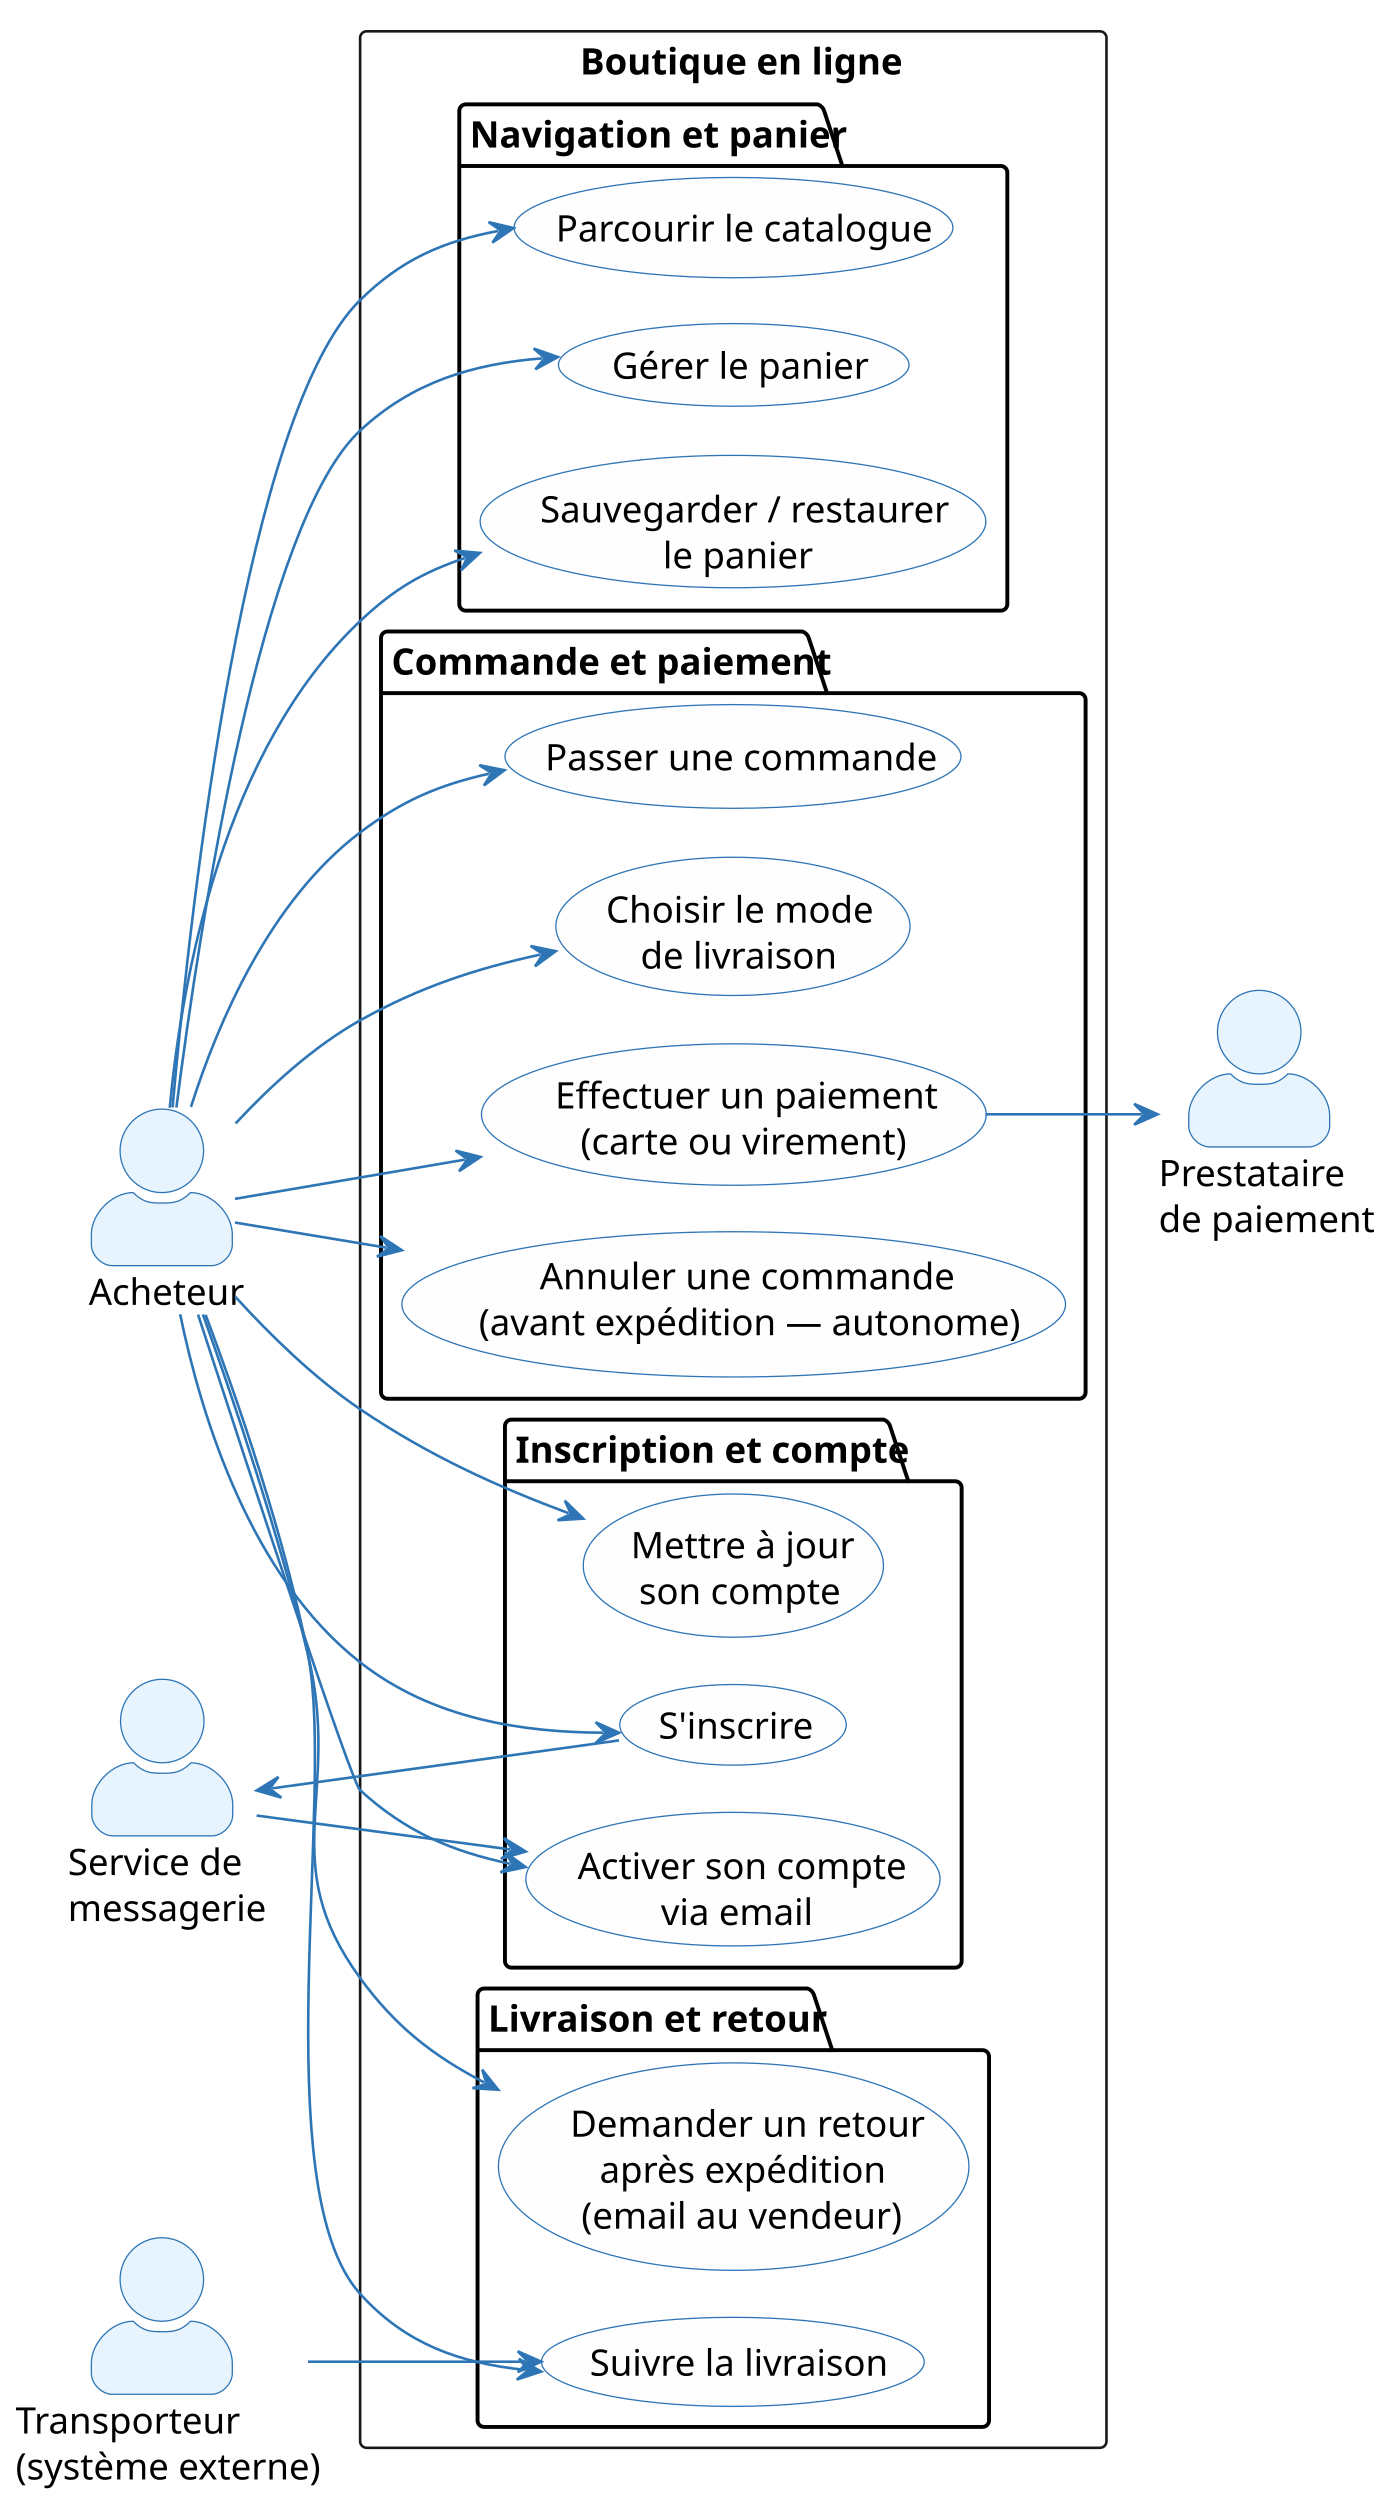
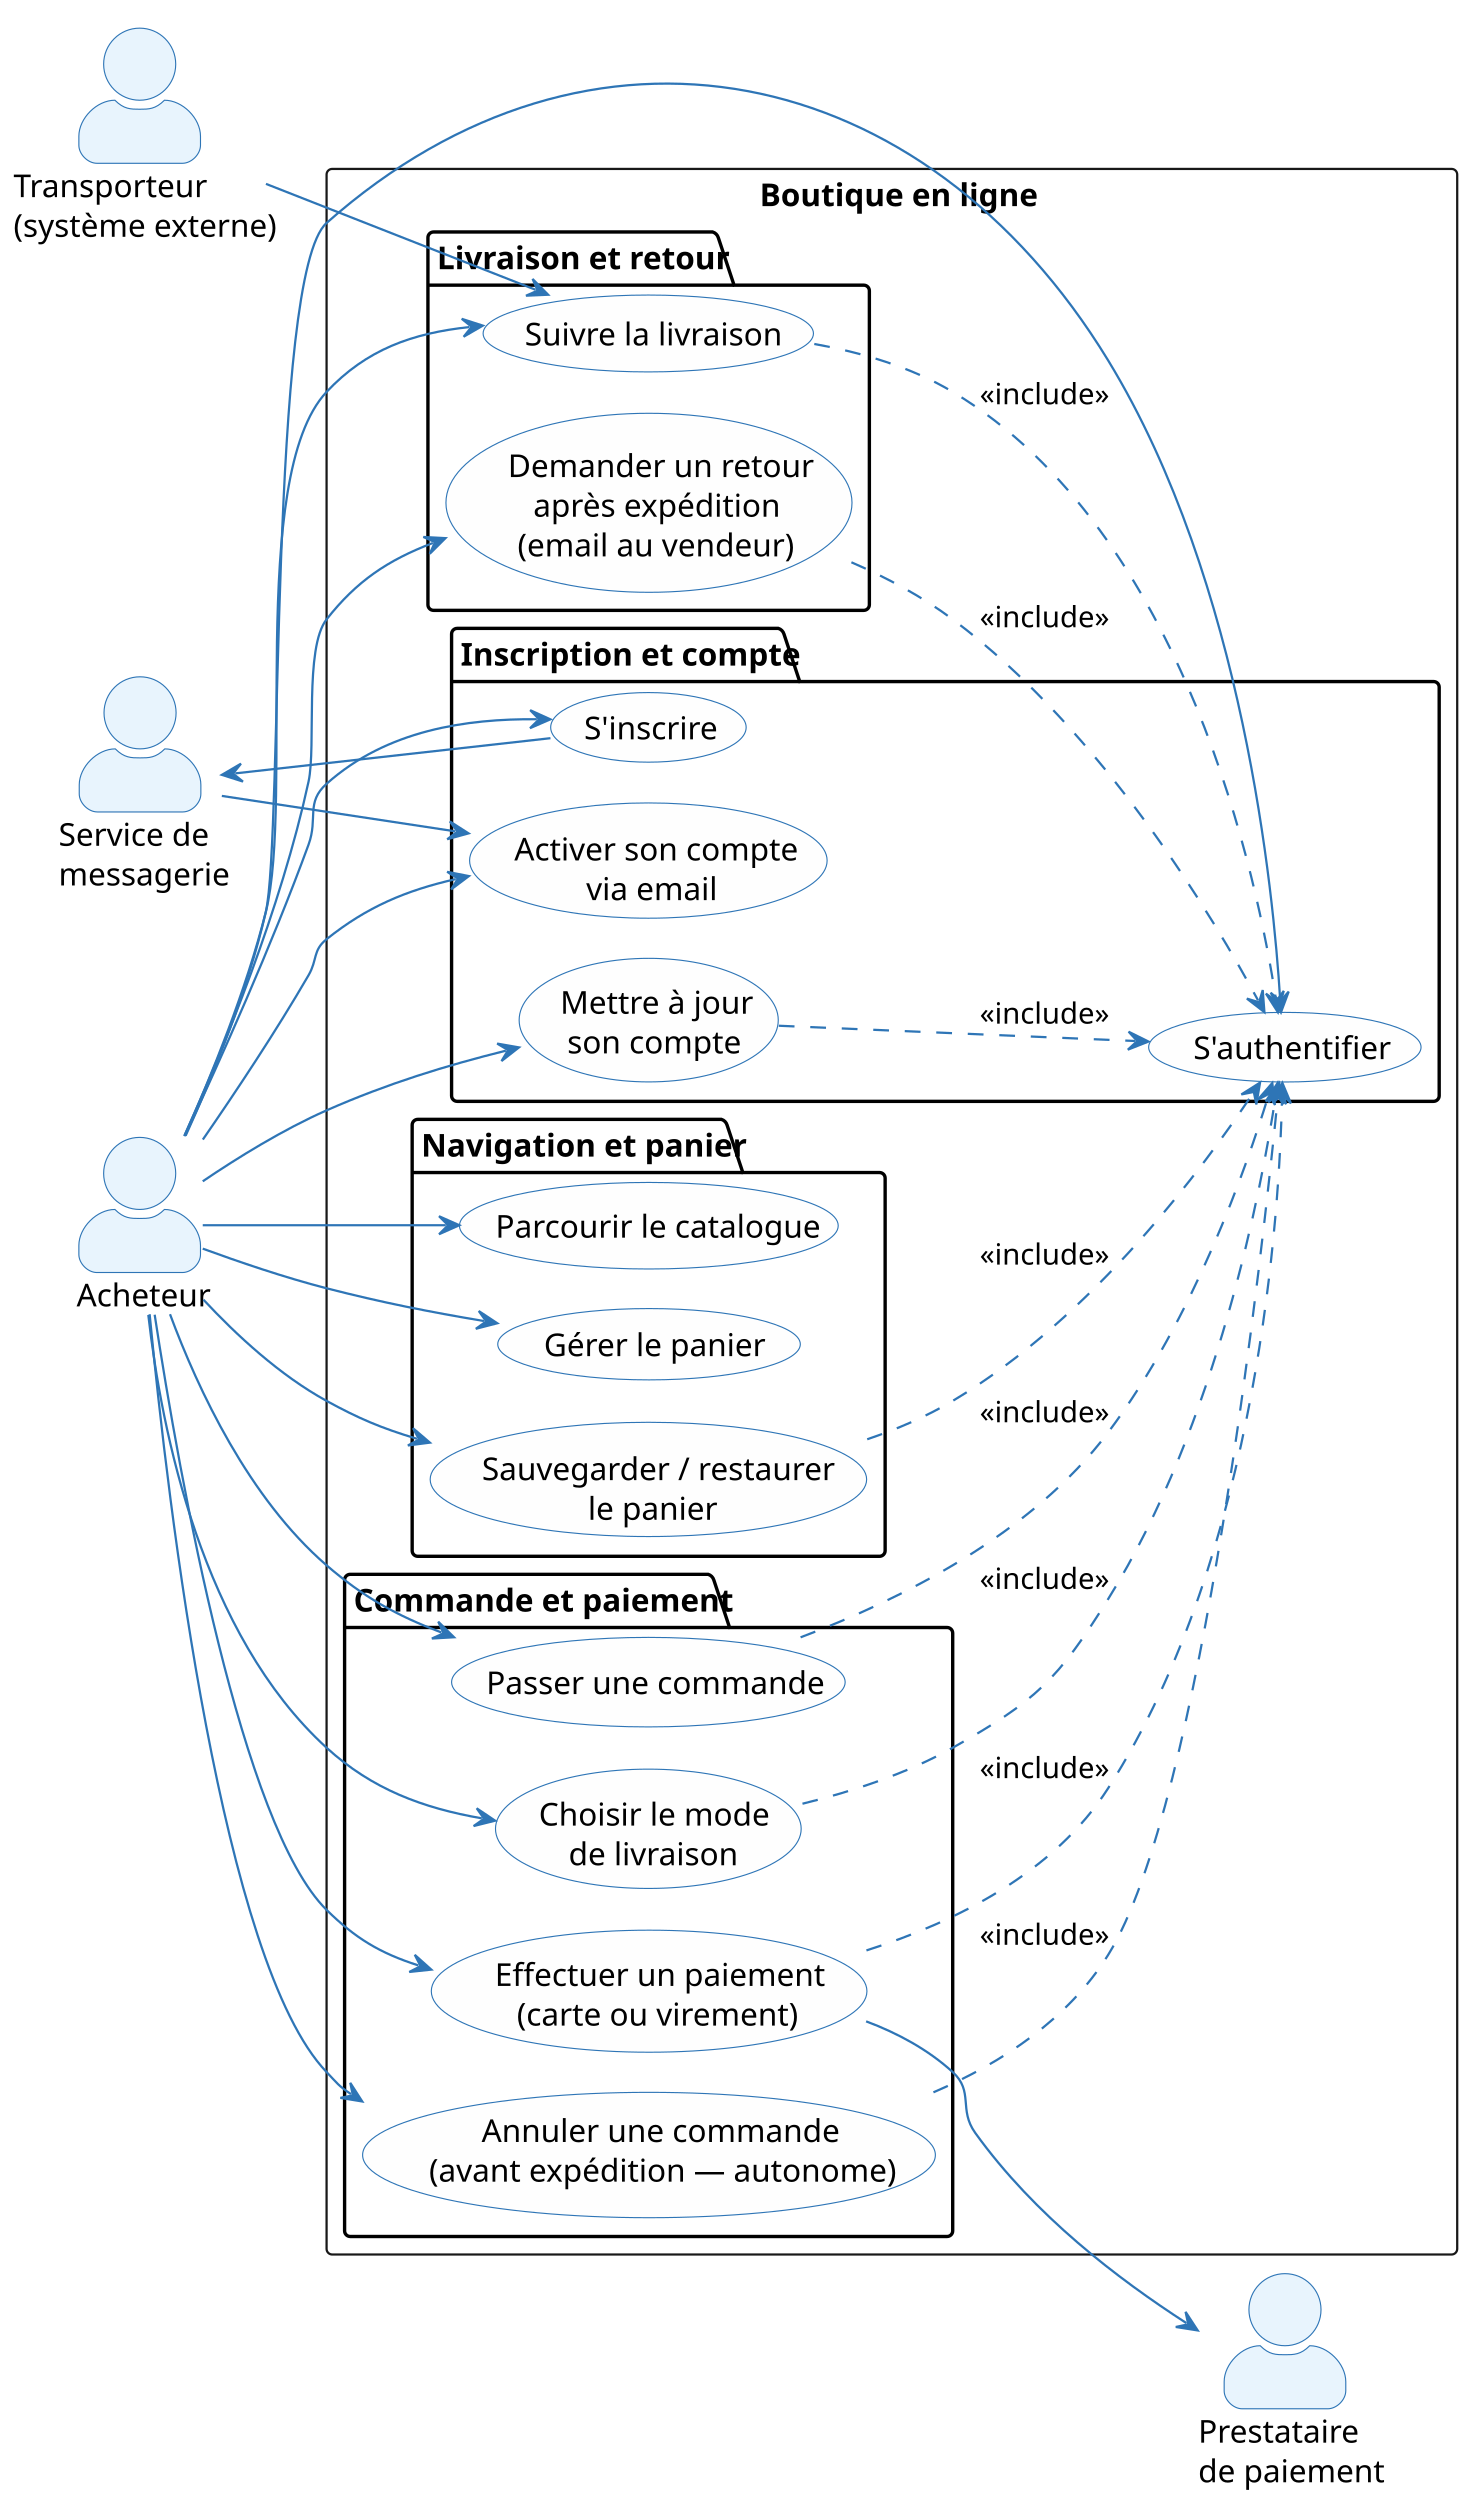
- <svg xmlns="http://www.w3.org/2000/svg" contentStyleType="text/css" data-diagram-type="DESCRIPTION" height="958px" preserveAspectRatio="none" style="width:528px;height:958px;background:#FFFFFF;" version="1.1" viewBox="0 0 528 958" width="528px" zoomAndPan="magnify">
+ <svg xmlns="http://www.w3.org/2000/svg" contentStyleType="text/css" data-diagram-type="DESCRIPTION" height="1110px" preserveAspectRatio="none" style="width:653px;height:1110px;background:#FFFFFF;" version="1.1" viewBox="0 0 653 1110" width="653px" zoomAndPan="magnify">
  <defs />
  <g>
    <g class="cluster" data-qualified-name="Boutique en ligne" data-source-line="19" id="ent0006">
-       <rect fill="none" height="926" rx="2.5" ry="2.5" style="stroke:#181818;stroke-width:1;" width="286" x="138" y="12" />
-       <text fill="#000000" font-family="sans-serif" font-size="14" font-weight="bold" lengthAdjust="spacing" textLength="117.441" x="222.279" y="28.533">Boutique en ligne</text>
+       <rect fill="none" height="926" rx="2.5" ry="2.5" style="stroke:#181818;stroke-width:1;" width="502" x="145" y="75" />
+       <text fill="#000000" font-family="sans-serif" font-size="14" font-weight="bold" lengthAdjust="spacing" textLength="117.441" x="337.279" y="91.533">Boutique en ligne</text>
    </g>
    <g class="cluster" data-qualified-name="Boutique en ligne.Inscription et compte" data-source-line="20" id="ent0007">
-       <path d="M196,544 L338.572,544 A3.75,3.75 0 0 1 341.072,546.5 L348.072,567.609 L366,567.609 A2.5,2.5 0 0 1 368.5,570.109 L368.5,751.5 A2.5,2.5 0 0 1 366,754 L196,754 A2.5,2.5 0 0 1 193.5,751.5 L193.5,546.5 A2.5,2.5 0 0 1 196,544" fill="none" style="stroke:#000000;stroke-width:1.5;" />
-       <line style="stroke:#000000;stroke-width:1.5;" x1="193.5" x2="348.072" y1="567.609" y2="567.609" />
-       <text fill="#000000" font-family="sans-serif" font-size="14" font-weight="bold" lengthAdjust="spacing" textLength="141.572" x="197.5" y="560.533">Inscription et compte</text>
-     </g>
-     <g class="cluster" data-qualified-name="Boutique en ligne.Navigation et panier" data-source-line="25" id="ent0011">
-       <path d="M178.5,40 L313.307,40 A3.75,3.75 0 0 1 315.807,42.5 L322.807,63.609 L383.5,63.609 A2.5,2.5 0 0 1 386,66.109 L386,231.5 A2.5,2.5 0 0 1 383.5,234 L178.5,234 A2.5,2.5 0 0 1 176,231.5 L176,42.5 A2.5,2.5 0 0 1 178.5,40" fill="none" style="stroke:#000000;stroke-width:1.5;" />
-       <line style="stroke:#000000;stroke-width:1.5;" x1="176" x2="322.807" y1="63.609" y2="63.609" />
-       <text fill="#000000" font-family="sans-serif" font-size="14" font-weight="bold" lengthAdjust="spacing" textLength="133.807" x="180" y="56.533">Navigation et panier</text>
-     </g>
-     <g class="cluster" data-qualified-name="Boutique en ligne.Commande et paiement" data-source-line="30" id="ent0015">
-       <path d="M148.5,242 L307.424,242 A3.75,3.75 0 0 1 309.924,244.5 L316.924,265.609 L413.5,265.609 A2.5,2.5 0 0 1 416,268.109 L416,533.5 A2.5,2.5 0 0 1 413.5,536 L148.5,536 A2.5,2.5 0 0 1 146,533.5 L146,244.5 A2.5,2.5 0 0 1 148.5,242" fill="none" style="stroke:#000000;stroke-width:1.5;" />
-       <line style="stroke:#000000;stroke-width:1.5;" x1="146" x2="316.924" y1="265.609" y2="265.609" />
-       <text fill="#000000" font-family="sans-serif" font-size="14" font-weight="bold" lengthAdjust="spacing" textLength="157.924" x="150" y="258.533">Commande et paiement</text>
-     </g>
-     <g class="cluster" data-qualified-name="Boutique en ligne.Livraison et retour" data-source-line="36" id="ent0020">
-       <path d="M185.5,762 L309.417,762 A3.75,3.75 0 0 1 311.917,764.5 L318.917,785.609 L376.5,785.609 A2.5,2.5 0 0 1 379,788.109 L379,927.5 A2.5,2.5 0 0 1 376.5,930 L185.5,930 A2.5,2.5 0 0 1 183,927.5 L183,764.5 A2.5,2.5 0 0 1 185.5,762" fill="none" style="stroke:#000000;stroke-width:1.5;" />
-       <line style="stroke:#000000;stroke-width:1.5;" x1="183" x2="318.917" y1="785.609" y2="785.609" />
-       <text fill="#000000" font-family="sans-serif" font-size="14" font-weight="bold" lengthAdjust="spacing" textLength="122.917" x="187" y="778.533">Livraison et retour</text>
+       <path d="M203,279 L345.572,279 A3.75,3.75 0 0 1 348.072,281.5 L355.072,302.609 L636.5,302.609 A2.5,2.5 0 0 1 639,305.109 L639,486.5 A2.5,2.5 0 0 1 636.5,489 L203,489 A2.5,2.5 0 0 1 200.5,486.5 L200.5,281.5 A2.5,2.5 0 0 1 203,279" fill="none" style="stroke:#000000;stroke-width:1.5;" />
+       <line style="stroke:#000000;stroke-width:1.5;" x1="200.5" x2="355.072" y1="302.609" y2="302.609" />
+       <text fill="#000000" font-family="sans-serif" font-size="14" font-weight="bold" lengthAdjust="spacing" textLength="141.572" x="204.5" y="295.533">Inscription et compte</text>
+     </g>
+     <g class="cluster" data-qualified-name="Boutique en ligne.Navigation et panier" data-source-line="26" id="ent0012">
+       <path d="M185.5,497 L320.307,497 A3.75,3.75 0 0 1 322.807,499.5 L329.807,520.609 L390.5,520.609 A2.5,2.5 0 0 1 393,523.109 L393,688.5 A2.5,2.5 0 0 1 390.5,691 L185.5,691 A2.5,2.5 0 0 1 183,688.5 L183,499.5 A2.5,2.5 0 0 1 185.5,497" fill="none" style="stroke:#000000;stroke-width:1.5;" />
+       <line style="stroke:#000000;stroke-width:1.5;" x1="183" x2="329.807" y1="520.609" y2="520.609" />
+       <text fill="#000000" font-family="sans-serif" font-size="14" font-weight="bold" lengthAdjust="spacing" textLength="133.807" x="187" y="513.533">Navigation et panier</text>
+     </g>
+     <g class="cluster" data-qualified-name="Boutique en ligne.Commande et paiement" data-source-line="31" id="ent0016">
+       <path d="M155.5,699 L314.424,699 A3.75,3.75 0 0 1 316.924,701.5 L323.924,722.609 L420.5,722.609 A2.5,2.5 0 0 1 423,725.109 L423,990.5 A2.5,2.5 0 0 1 420.5,993 L155.5,993 A2.5,2.5 0 0 1 153,990.5 L153,701.5 A2.5,2.5 0 0 1 155.5,699" fill="none" style="stroke:#000000;stroke-width:1.5;" />
+       <line style="stroke:#000000;stroke-width:1.5;" x1="153" x2="323.924" y1="722.609" y2="722.609" />
+       <text fill="#000000" font-family="sans-serif" font-size="14" font-weight="bold" lengthAdjust="spacing" textLength="157.924" x="157" y="715.533">Commande et paiement</text>
+     </g>
+     <g class="cluster" data-qualified-name="Boutique en ligne.Livraison et retour" data-source-line="37" id="ent0021">
+       <path d="M192.5,103 L316.417,103 A3.75,3.75 0 0 1 318.917,105.5 L325.917,126.609 L383.5,126.609 A2.5,2.5 0 0 1 386,129.109 L386,268.5 A2.5,2.5 0 0 1 383.5,271 L192.5,271 A2.5,2.5 0 0 1 190,268.5 L190,105.5 A2.5,2.5 0 0 1 192.5,103" fill="none" style="stroke:#000000;stroke-width:1.5;" />
+       <line style="stroke:#000000;stroke-width:1.5;" x1="190" x2="325.917" y1="126.609" y2="126.609" />
+       <text fill="#000000" font-family="sans-serif" font-size="14" font-weight="bold" lengthAdjust="spacing" textLength="122.917" x="194" y="119.533">Livraison et retour</text>
    </g>
    <g class="entity" data-qualified-name="Buyer" data-source-line="14" id="ent0002">
-       <ellipse cx="62.017" cy="441" fill="#E8F4FD" rx="16" ry="16" style="stroke:#2E75B6;stroke-width:0.5;" />
-       <path d="M62.017,461 C66.017,461 69.017,461 73.017,457 C81.017,457 89.017,465 89.017,473 L89.017,477 C89.017,481 85.017,485 81.017,485 L43.017,485 C39.017,485 35.017,481 35.017,477 L35.017,473 C35.017,465 43.017,457 51.017,457 C55.017,461 58.017,461 62.017,461" fill="#E8F4FD" style="stroke:#2E75B6;stroke-width:0.5;" />
-       <text fill="#000000" font-family="sans-serif" font-size="14" lengthAdjust="spacing" textLength="56.034" x="34" y="500.033">Acheteur</text>
+       <ellipse cx="62.017" cy="521" fill="#E8F4FD" rx="16" ry="16" style="stroke:#2E75B6;stroke-width:0.5;" />
+       <path d="M62.017,541 C66.017,541 69.017,541 73.017,537 C81.017,537 89.017,545 89.017,553 L89.017,557 C89.017,561 85.017,565 81.017,565 L43.017,565 C39.017,565 35.017,561 35.017,557 L35.017,553 C35.017,545 43.017,537 51.017,537 C55.017,541 58.017,541 62.017,541" fill="#E8F4FD" style="stroke:#2E75B6;stroke-width:0.5;" />
+       <text fill="#000000" font-family="sans-serif" font-size="14" lengthAdjust="spacing" textLength="56.034" x="34" y="580.033">Acheteur</text>
    </g>
    <g class="entity" data-qualified-name="Mail" data-source-line="15" id="ent0003">
-       <ellipse cx="62.183" cy="659.5" fill="#E8F4FD" rx="16" ry="16" style="stroke:#2E75B6;stroke-width:0.5;" />
-       <path d="M62.183,679.5 C66.183,679.5 69.183,679.5 73.183,675.5 C81.183,675.5 89.183,683.5 89.183,691.5 L89.183,695.5 C89.183,699.5 85.183,703.5 81.183,703.5 L43.183,703.5 C39.183,703.5 35.183,699.5 35.183,695.5 L35.183,691.5 C35.183,683.5 43.183,675.5 51.183,675.5 C55.183,679.5 58.183,679.5 62.183,679.5" fill="#E8F4FD" style="stroke:#2E75B6;stroke-width:0.5;" />
-       <text fill="#000000" font-family="sans-serif" font-size="14" lengthAdjust="spacing" textLength="66.144" x="26" y="718.533">Service de</text>
-       <text fill="#000000" font-family="sans-serif" font-size="14" lengthAdjust="spacing" textLength="72.365" x="26" y="736.143">messagerie</text>
+       <ellipse cx="62.183" cy="316.5" fill="#E8F4FD" rx="16" ry="16" style="stroke:#2E75B6;stroke-width:0.5;" />
+       <path d="M62.183,336.5 C66.183,336.5 69.183,336.5 73.183,332.5 C81.183,332.5 89.183,340.5 89.183,348.5 L89.183,352.5 C89.183,356.5 85.183,360.5 81.183,360.5 L43.183,360.5 C39.183,360.5 35.183,356.5 35.183,352.5 L35.183,348.5 C35.183,340.5 43.183,332.5 51.183,332.5 C55.183,336.5 58.183,336.5 62.183,336.5" fill="#E8F4FD" style="stroke:#2E75B6;stroke-width:0.5;" />
+       <text fill="#000000" font-family="sans-serif" font-size="14" lengthAdjust="spacing" textLength="66.144" x="26" y="375.533">Service de</text>
+       <text fill="#000000" font-family="sans-serif" font-size="14" lengthAdjust="spacing" textLength="72.365" x="26" y="393.143">messagerie</text>
    </g>
    <g class="entity" data-qualified-name="Payment" data-source-line="16" id="ent0004">
-       <ellipse cx="482.527" cy="395.5" fill="#E8F4FD" rx="16" ry="16" style="stroke:#2E75B6;stroke-width:0.5;" />
-       <path d="M482.527,415.5 C486.527,415.5 489.527,415.5 493.527,411.5 C501.527,411.5 509.527,419.5 509.527,427.5 L509.527,431.5 C509.527,435.5 505.527,439.5 501.527,439.5 L463.527,439.5 C459.527,439.5 455.527,435.5 455.527,431.5 L455.527,427.5 C455.527,419.5 463.527,411.5 471.527,411.5 C475.527,415.5 478.527,415.5 482.527,415.5" fill="#E8F4FD" style="stroke:#2E75B6;stroke-width:0.5;" />
-       <text fill="#000000" font-family="sans-serif" font-size="14" lengthAdjust="spacing" textLength="67.696" x="444" y="454.533">Prestataire</text>
-       <text fill="#000000" font-family="sans-serif" font-size="14" lengthAdjust="spacing" textLength="77.055" x="444" y="472.143">de paiement</text>
+       <ellipse cx="570.527" cy="1025.5" fill="#E8F4FD" rx="16" ry="16" style="stroke:#2E75B6;stroke-width:0.5;" />
+       <path d="M570.527,1045.5 C574.527,1045.5 577.527,1045.5 581.527,1041.5 C589.527,1041.5 597.527,1049.5 597.527,1057.5 L597.527,1061.5 C597.527,1065.5 593.527,1069.5 589.527,1069.5 L551.527,1069.5 C547.527,1069.5 543.527,1065.5 543.527,1061.5 L543.527,1057.5 C543.527,1049.5 551.527,1041.5 559.527,1041.5 C563.527,1045.5 566.527,1045.5 570.527,1045.5" fill="#E8F4FD" style="stroke:#2E75B6;stroke-width:0.5;" />
+       <text fill="#000000" font-family="sans-serif" font-size="14" lengthAdjust="spacing" textLength="67.696" x="532" y="1084.533">Prestataire</text>
+       <text fill="#000000" font-family="sans-serif" font-size="14" lengthAdjust="spacing" textLength="77.055" x="532" y="1102.143">de paiement</text>
    </g>
    <g class="entity" data-qualified-name="Carrier" data-source-line="17" id="ent0005">
-       <ellipse cx="62.017" cy="873.5" fill="#E8F4FD" rx="16" ry="16" style="stroke:#2E75B6;stroke-width:0.5;" />
-       <path d="M62.017,893.5 C66.017,893.5 69.017,893.5 73.017,889.5 C81.017,889.5 89.017,897.5 89.017,905.5 L89.017,909.5 C89.017,913.5 85.017,917.5 81.017,917.5 L43.017,917.5 C39.017,917.5 35.017,913.5 35.017,909.5 L35.017,905.5 C35.017,897.5 43.017,889.5 51.017,889.5 C55.017,893.5 58.017,893.5 62.017,893.5" fill="#E8F4FD" style="stroke:#2E75B6;stroke-width:0.5;" />
-       <text fill="#000000" font-family="sans-serif" font-size="14" lengthAdjust="spacing" textLength="80.144" x="6" y="932.533">Transporteur</text>
-       <text fill="#000000" font-family="sans-serif" font-size="14" lengthAdjust="spacing" textLength="112.034" x="6" y="950.143">(système externe)</text>
+       <ellipse cx="62.017" cy="28.5" fill="#E8F4FD" rx="16" ry="16" style="stroke:#2E75B6;stroke-width:0.5;" />
+       <path d="M62.017,48.5 C66.017,48.5 69.017,48.5 73.017,44.5 C81.017,44.5 89.017,52.5 89.017,60.5 L89.017,64.5 C89.017,68.5 85.017,72.5 81.017,72.5 L43.017,72.5 C39.017,72.5 35.017,68.5 35.017,64.5 L35.017,60.5 C35.017,52.5 43.017,44.5 51.017,44.5 C55.017,48.5 58.017,48.5 62.017,48.5" fill="#E8F4FD" style="stroke:#2E75B6;stroke-width:0.5;" />
+       <text fill="#000000" font-family="sans-serif" font-size="14" lengthAdjust="spacing" textLength="80.144" x="6" y="87.533">Transporteur</text>
+       <text fill="#000000" font-family="sans-serif" font-size="14" lengthAdjust="spacing" textLength="112.034" x="6" y="105.143">(système externe)</text>
    </g>
    <g class="entity" data-qualified-name="Boutique en ligne.Inscription et compte.UC_B0" data-source-line="21" id="ent0008">
-       <ellipse cx="280.896" cy="660.952" fill="#FEFEFE" rx="43.395" ry="15.452" style="stroke:#2E75B6;stroke-width:0.5;" />
-       <text fill="#000000" font-family="sans-serif" font-size="14" lengthAdjust="spacing" textLength="57.128" x="252.332" y="666.256">S'inscrire</text>
+       <ellipse cx="287.896" cy="322.952" fill="#FEFEFE" rx="43.395" ry="15.452" style="stroke:#2E75B6;stroke-width:0.5;" />
+       <text fill="#000000" font-family="sans-serif" font-size="14" lengthAdjust="spacing" textLength="57.128" x="259.332" y="328.256">S'inscrire</text>
    </g>
    <g class="entity" data-qualified-name="Boutique en ligne.Inscription et compte.UC_B0B" data-source-line="22" id="ent0009">
-       <ellipse cx="280.87" cy="720.093" fill="#FEFEFE" rx="79.37" ry="25.593" style="stroke:#2E75B6;stroke-width:0.5;" />
-       <text fill="#000000" font-family="sans-serif" font-size="14" lengthAdjust="spacing" textLength="119.048" x="221.346" y="720.048">Activer son compte</text>
-       <text fill="#000000" font-family="sans-serif" font-size="14" lengthAdjust="spacing" textLength="55.241" x="253.25" y="737.657">via email</text>
-     </g>
-     <g class="entity" data-qualified-name="Boutique en ligne.Inscription et compte.UC_B_ACC" data-source-line="23" id="ent0010">
-       <ellipse cx="281.024" cy="599.935" fill="#FEFEFE" rx="57.524" ry="27.435" style="stroke:#2E75B6;stroke-width:0.5;" />
-       <text fill="#000000" font-family="sans-serif" font-size="14" lengthAdjust="spacing" textLength="78.586" x="241.731" y="597.104">Mettre à jour</text>
-       <text fill="#000000" font-family="sans-serif" font-size="14" lengthAdjust="spacing" textLength="72.372" x="244.838" y="614.713">son compte</text>
-     </g>
-     <g class="entity" data-qualified-name="Boutique en ligne.Navigation et panier.UC_B1" data-source-line="26" id="ent0012">
-       <ellipse cx="281.084" cy="87.217" fill="#FEFEFE" rx="84.085" ry="19.217" style="stroke:#2E75B6;stroke-width:0.5;" />
-       <text fill="#000000" font-family="sans-serif" font-size="14" lengthAdjust="spacing" textLength="136.185" x="212.992" y="92.522">Parcourir le catalogue</text>
-     </g>
-     <g class="entity" data-qualified-name="Boutique en ligne.Navigation et panier.UC_B2" data-source-line="27" id="ent0013">
-       <ellipse cx="281.171" cy="139.834" fill="#FEFEFE" rx="67.171" ry="15.834" style="stroke:#2E75B6;stroke-width:0.5;" />
-       <text fill="#000000" font-family="sans-serif" font-size="14" lengthAdjust="spacing" textLength="93.379" x="234.482" y="145.139">Gérer le panier</text>
-     </g>
-     <g class="entity" data-qualified-name="Boutique en ligne.Navigation et panier.UC_B2B" data-source-line="28" id="ent0014">
-       <ellipse cx="280.892" cy="199.865" fill="#FEFEFE" rx="96.892" ry="25.365" style="stroke:#2E75B6;stroke-width:0.5;" />
-       <text fill="#000000" font-family="sans-serif" font-size="14" lengthAdjust="spacing" textLength="147.855" x="206.965" y="200.187">Sauvegarder / restaurer</text>
-       <text fill="#000000" font-family="sans-serif" font-size="14" lengthAdjust="spacing" textLength="53.703" x="254.041" y="217.796">le panier</text>
-     </g>
-     <g class="entity" data-qualified-name="Boutique en ligne.Commande et paiement.UC_B3" data-source-line="31" id="ent0016">
-       <ellipse cx="280.877" cy="289.875" fill="#FEFEFE" rx="87.377" ry="19.875" style="stroke:#2E75B6;stroke-width:0.5;" />
-       <text fill="#000000" font-family="sans-serif" font-size="14" lengthAdjust="spacing" textLength="143.965" x="208.895" y="295.18">Passer une commande</text>
-     </g>
-     <g class="entity" data-qualified-name="Boutique en ligne.Commande et paiement.UC_B4B" data-source-line="32" id="ent0017">
-       <ellipse cx="280.861" cy="354.986" fill="#FEFEFE" rx="67.861" ry="26.486" style="stroke:#2E75B6;stroke-width:0.5;" />
-       <text fill="#000000" font-family="sans-serif" font-size="14" lengthAdjust="spacing" textLength="97.262" x="232.23" y="353.555">Choisir le mode</text>
-       <text fill="#000000" font-family="sans-serif" font-size="14" lengthAdjust="spacing" textLength="70.814" x="245.454" y="371.164">de livraison</text>
-     </g>
-     <g class="entity" data-qualified-name="Boutique en ligne.Commande et paiement.UC_B4" data-source-line="33" id="ent0018">
-       <ellipse cx="281.208" cy="427.095" fill="#FEFEFE" rx="96.708" ry="27.095" style="stroke:#2E75B6;stroke-width:0.5;" />
-       <text fill="#000000" font-family="sans-serif" font-size="14" lengthAdjust="spacing" textLength="136.972" x="212.722" y="424.758">Effectuer un paiement</text>
-       <text fill="#000000" font-family="sans-serif" font-size="14" lengthAdjust="spacing" textLength="117.482" x="222.467" y="442.368">(carte ou virement)</text>
-     </g>
-     <g class="entity" data-qualified-name="Boutique en ligne.Commande et paiement.UC_B6" data-source-line="34" id="ent0019">
-       <ellipse cx="281.152" cy="499.83" fill="#FEFEFE" rx="127.152" ry="27.831" style="stroke:#2E75B6;stroke-width:0.5;" />
-       <text fill="#000000" font-family="sans-serif" font-size="14" lengthAdjust="spacing" textLength="148.648" x="206.829" y="494.05">Annuler une commande</text>
-       <text fill="#000000" font-family="sans-serif" font-size="14" lengthAdjust="spacing" textLength="195.337" x="183.484" y="511.66">(avant expédition — autonome)</text>
-     </g>
-     <g class="entity" data-qualified-name="Boutique en ligne.Livraison et retour.UC_B5" data-source-line="37" id="ent0021">
-       <ellipse cx="280.836" cy="905.067" fill="#FEFEFE" rx="73.336" ry="17.067" style="stroke:#2E75B6;stroke-width:0.5;" />
-       <text fill="#000000" font-family="sans-serif" font-size="14" lengthAdjust="spacing" textLength="109.71" x="225.981" y="910.372">Suivre la livraison</text>
-     </g>
-     <g class="entity" data-qualified-name="Boutique en ligne.Livraison et retour.UC_B7" data-source-line="38" id="ent0022">
-       <ellipse cx="281.143" cy="830.244" fill="#FEFEFE" rx="90.143" ry="39.744" style="stroke:#2E75B6;stroke-width:0.5;" />
-       <text fill="#000000" font-family="sans-serif" font-size="14" lengthAdjust="spacing" textLength="125.289" x="218.498" y="818.811">Demander un retour</text>
-       <text fill="#000000" font-family="sans-serif" font-size="14" lengthAdjust="spacing" textLength="102.737" x="229.774" y="836.42">après expédition</text>
-       <text fill="#000000" font-family="sans-serif" font-size="14" lengthAdjust="spacing" textLength="116.724" x="222.781" y="854.03">(email au vendeur)</text>
-     </g>
-     <g class="link" data-entity-1="ent0002" data-entity-2="ent0008" data-link-type="dependency" id="lnk23">
-       <polygon fill="#2E75B6" points="237.228,663.987,228.242,659.957,232.228,663.97,228.215,667.957,237.228,663.987" style="stroke:#2E75B6;stroke-width:1;" />
-       <path d="M69.025,503.617 C77.309,543.703 96.255,604.294 138,637 C165.947,658.896 200.581,663.865 231.228,663.967" fill="none" style="stroke:#2E75B6;stroke-width:1;" />
-     </g>
-     <g class="link" data-entity-1="ent0002" data-entity-2="ent0009" data-link-type="dependency" id="lnk24">
-       <polygon fill="#2E75B6" points="201.41,715.457,193.435,709.678,196.518,714.42,191.776,717.504,201.41,715.457" style="stroke:#2E75B6;stroke-width:1;" />
-       <path d="M75.89,503.749 C96.396,566.753 134.503,682.807 138,686 C155.316,701.811 172.788,709.391 195.54,714.213" fill="none" style="stroke:#2E75B6;stroke-width:1;" />
-     </g>
-     <g class="link" data-entity-1="ent0002" data-entity-2="ent0010" data-link-type="dependency" id="lnk25">
-       <polygon fill="#2E75B6" points="223.482,581.943,216.44,575.058,218.796,580.201,213.653,582.557,223.482,581.943" style="stroke:#2E75B6;stroke-width:1;" />
-       <path d="M90.136,496.88 C103.43,511.483 120.356,528.035 138,540 C164.137,557.725 190.725,569.767 217.858,579.853" fill="none" style="stroke:#2E75B6;stroke-width:1;" />
-     </g>
-     <g class="link" data-entity-1="ent0002" data-entity-2="ent0012" data-link-type="dependency" id="lnk26">
-       <polygon fill="#2E75B6" points="196.804,87.389,187.221,85.118,191.89,88.311,188.696,92.98,196.804,87.389" style="stroke:#2E75B6;stroke-width:1;" />
-       <path d="M66.123,424.377 C73.416,342.329 94.36,157.905 138,115 C153.678,99.586 169.331,92.544 190.907,88.496" fill="none" style="stroke:#2E75B6;stroke-width:1;" />
-     </g>
-     <g class="link" data-entity-1="ent0002" data-entity-2="ent0013" data-link-type="dependency" id="lnk27">
-       <polygon fill="#2E75B6" points="213.787,136.812,204.492,133.558,208.804,137.219,205.143,141.532,213.787,136.812" style="stroke:#2E75B6;stroke-width:1;" />
-       <path d="M67.595,424.415 C76.889,351.477 100.298,200.099 138,165 C158.154,146.238 181.225,139.472 207.807,137.301" fill="none" style="stroke:#2E75B6;stroke-width:1;" />
-     </g>
-     <g class="link" data-entity-1="ent0002" data-entity-2="ent0014" data-link-type="dependency" id="lnk28">
-       <polygon fill="#2E75B6" points="183.897,211.871,174.089,210.975,179.162,213.477,176.66,218.551,183.897,211.871" style="stroke:#2E75B6;stroke-width:1;" />
-       <path d="M65.045,424.479 C69.821,374.017 85.66,287.343 138,238 C150.813,225.921 161.353,219.521 178.215,213.799" fill="none" style="stroke:#2E75B6;stroke-width:1;" />
-     </g>
-     <g class="link" data-entity-1="ent0002" data-entity-2="ent0016" data-link-type="dependency" id="lnk29">
-       <polygon fill="#2E75B6" points="193.33,295.141,183.671,293.218,188.453,296.241,185.43,301.022,193.33,295.141" style="stroke:#2E75B6;stroke-width:1;" />
-       <path d="M73.169,424.188 C83.773,390.926 103.752,344.898 138,319 C153.955,306.935 167.842,300.885 187.477,296.46" fill="none" style="stroke:#2E75B6;stroke-width:1;" />
-     </g>
-     <g class="link" data-entity-1="ent0002" data-entity-2="ent0017" data-link-type="dependency" id="lnk30">
-       <polygon fill="#2E75B6" points="212.961,364.501,203.315,362.513,208.076,365.568,205.022,370.329,212.961,364.501" style="stroke:#2E75B6;stroke-width:1;" />
-       <path d="M90.288,430.498 C103.368,416.423 120.081,401.025 138,391 C160.861,378.21 182.451,371.164 207.099,365.781" fill="none" style="stroke:#2E75B6;stroke-width:1;" />
-     </g>
-     <g class="link" data-entity-1="ent0002" data-entity-2="ent0018" data-link-type="dependency" id="lnk31">
-       <polygon fill="#2E75B6" points="184.109,443.35,174.565,440.92,179.18,444.19,175.909,448.806,184.109,443.35" style="stroke:#2E75B6;stroke-width:1;" />
-       <path d="M90.044,459.389 C113.79,455.34 143.887,450.208 178.194,444.359" fill="none" style="stroke:#2E75B6;stroke-width:1;" />
-     </g>
-     <g class="link" data-entity-1="ent0002" data-entity-2="ent0021" data-link-type="dependency" id="lnk32">
-       <polygon fill="#2E75B6" points="207.394,908.788,198.852,903.886,202.421,908.275,198.031,911.844,207.394,908.788" style="stroke:#2E75B6;stroke-width:1;" />
-       <path d="M78.792,503.833 C91.569,537.849 108.885,588.371 118,634 C128.701,687.567 101.345,838.498 138,879 C155.406,898.233 175.98,905.548 201.426,908.173" fill="none" style="stroke:#2E75B6;stroke-width:1;" />
+       <ellipse cx="287.87" cy="382.093" fill="#FEFEFE" rx="79.37" ry="25.593" style="stroke:#2E75B6;stroke-width:0.5;" />
+       <text fill="#000000" font-family="sans-serif" font-size="14" lengthAdjust="spacing" textLength="119.048" x="228.346" y="382.048">Activer son compte</text>
+       <text fill="#000000" font-family="sans-serif" font-size="14" lengthAdjust="spacing" textLength="55.241" x="260.25" y="399.657">via email</text>
+     </g>
+     <g class="entity" data-qualified-name="Boutique en ligne.Inscription et compte.UC_B_AUTH" data-source-line="23" id="ent0010">
+       <ellipse cx="570.473" cy="464.952" fill="#FEFEFE" rx="60.473" ry="15.452" style="stroke:#2E75B6;stroke-width:0.5;" />
+       <text fill="#000000" font-family="sans-serif" font-size="14" lengthAdjust="spacing" textLength="81.279" x="529.833" y="470.256">S'authentifier</text>
+     </g>
+     <g class="entity" data-qualified-name="Boutique en ligne.Inscription et compte.UC_B_ACC" data-source-line="24" id="ent0011">
+       <ellipse cx="288.024" cy="452.935" fill="#FEFEFE" rx="57.524" ry="27.435" style="stroke:#2E75B6;stroke-width:0.5;" />
+       <text fill="#000000" font-family="sans-serif" font-size="14" lengthAdjust="spacing" textLength="78.586" x="248.731" y="450.104">Mettre à jour</text>
+       <text fill="#000000" font-family="sans-serif" font-size="14" lengthAdjust="spacing" textLength="72.372" x="251.838" y="467.713">son compte</text>
+     </g>
+     <g class="entity" data-qualified-name="Boutique en ligne.Navigation et panier.UC_B1" data-source-line="27" id="ent0013">
+       <ellipse cx="288.084" cy="544.217" fill="#FEFEFE" rx="84.085" ry="19.217" style="stroke:#2E75B6;stroke-width:0.5;" />
+       <text fill="#000000" font-family="sans-serif" font-size="14" lengthAdjust="spacing" textLength="136.185" x="219.992" y="549.522">Parcourir le catalogue</text>
+     </g>
+     <g class="entity" data-qualified-name="Boutique en ligne.Navigation et panier.UC_B2" data-source-line="28" id="ent0014">
+       <ellipse cx="288.171" cy="596.834" fill="#FEFEFE" rx="67.171" ry="15.834" style="stroke:#2E75B6;stroke-width:0.5;" />
+       <text fill="#000000" font-family="sans-serif" font-size="14" lengthAdjust="spacing" textLength="93.379" x="241.482" y="602.139">Gérer le panier</text>
+     </g>
+     <g class="entity" data-qualified-name="Boutique en ligne.Navigation et panier.UC_B2B" data-source-line="29" id="ent0015">
+       <ellipse cx="287.892" cy="656.865" fill="#FEFEFE" rx="96.892" ry="25.365" style="stroke:#2E75B6;stroke-width:0.5;" />
+       <text fill="#000000" font-family="sans-serif" font-size="14" lengthAdjust="spacing" textLength="147.855" x="213.965" y="657.187">Sauvegarder / restaurer</text>
+       <text fill="#000000" font-family="sans-serif" font-size="14" lengthAdjust="spacing" textLength="53.703" x="261.041" y="674.796">le panier</text>
+     </g>
+     <g class="entity" data-qualified-name="Boutique en ligne.Commande et paiement.UC_B3" data-source-line="32" id="ent0017">
+       <ellipse cx="287.877" cy="746.875" fill="#FEFEFE" rx="87.377" ry="19.875" style="stroke:#2E75B6;stroke-width:0.5;" />
+       <text fill="#000000" font-family="sans-serif" font-size="14" lengthAdjust="spacing" textLength="143.965" x="215.895" y="752.18">Passer une commande</text>
+     </g>
+     <g class="entity" data-qualified-name="Boutique en ligne.Commande et paiement.UC_B4B" data-source-line="33" id="ent0018">
+       <ellipse cx="287.861" cy="811.986" fill="#FEFEFE" rx="67.861" ry="26.486" style="stroke:#2E75B6;stroke-width:0.5;" />
+       <text fill="#000000" font-family="sans-serif" font-size="14" lengthAdjust="spacing" textLength="97.262" x="239.23" y="810.555">Choisir le mode</text>
+       <text fill="#000000" font-family="sans-serif" font-size="14" lengthAdjust="spacing" textLength="70.814" x="252.454" y="828.164">de livraison</text>
+     </g>
+     <g class="entity" data-qualified-name="Boutique en ligne.Commande et paiement.UC_B4" data-source-line="34" id="ent0019">
+       <ellipse cx="288.208" cy="884.095" fill="#FEFEFE" rx="96.708" ry="27.095" style="stroke:#2E75B6;stroke-width:0.5;" />
+       <text fill="#000000" font-family="sans-serif" font-size="14" lengthAdjust="spacing" textLength="136.972" x="219.722" y="881.758">Effectuer un paiement</text>
+       <text fill="#000000" font-family="sans-serif" font-size="14" lengthAdjust="spacing" textLength="117.482" x="229.467" y="899.368">(carte ou virement)</text>
+     </g>
+     <g class="entity" data-qualified-name="Boutique en ligne.Commande et paiement.UC_B6" data-source-line="35" id="ent0020">
+       <ellipse cx="288.152" cy="956.831" fill="#FEFEFE" rx="127.152" ry="27.831" style="stroke:#2E75B6;stroke-width:0.5;" />
+       <text fill="#000000" font-family="sans-serif" font-size="14" lengthAdjust="spacing" textLength="148.648" x="213.829" y="951.05">Annuler une commande</text>
+       <text fill="#000000" font-family="sans-serif" font-size="14" lengthAdjust="spacing" textLength="195.337" x="190.484" y="968.66">(avant expédition — autonome)</text>
+     </g>
+     <g class="entity" data-qualified-name="Boutique en ligne.Livraison et retour.UC_B5" data-source-line="38" id="ent0022">
+       <ellipse cx="287.836" cy="148.067" fill="#FEFEFE" rx="73.336" ry="17.067" style="stroke:#2E75B6;stroke-width:0.5;" />
+       <text fill="#000000" font-family="sans-serif" font-size="14" lengthAdjust="spacing" textLength="109.71" x="232.981" y="153.372">Suivre la livraison</text>
+     </g>
+     <g class="entity" data-qualified-name="Boutique en ligne.Livraison et retour.UC_B7" data-source-line="39" id="ent0023">
+       <ellipse cx="288.143" cy="223.244" fill="#FEFEFE" rx="90.143" ry="39.744" style="stroke:#2E75B6;stroke-width:0.5;" />
+       <text fill="#000000" font-family="sans-serif" font-size="14" lengthAdjust="spacing" textLength="125.289" x="225.498" y="211.811">Demander un retour</text>
+       <text fill="#000000" font-family="sans-serif" font-size="14" lengthAdjust="spacing" textLength="102.737" x="236.774" y="229.42">après expédition</text>
+       <text fill="#000000" font-family="sans-serif" font-size="14" lengthAdjust="spacing" textLength="116.724" x="229.781" y="247.03">(email au vendeur)</text>
+     </g>
+     <g class="link" data-entity-1="ent0002" data-entity-2="ent0008" data-link-type="dependency" id="lnk24">
+       <polygon fill="#2E75B6" points="244.362,319.386,235.396,315.311,239.362,319.344,235.329,323.311,244.362,319.386" style="stroke:#2E75B6;stroke-width:1;" />
+       <path d="M82.072,504.281 C97.937,470.391 120.508,420.125 137,375 C141.296,363.245 135.661,356.332 145,348 C171.803,324.086 207.176,319.076 238.362,319.336" fill="none" style="stroke:#2E75B6;stroke-width:1;" />
+     </g>
+     <g class="link" data-entity-1="ent0002" data-entity-2="ent0009" data-link-type="dependency" id="lnk25">
+       <polygon fill="#2E75B6" points="208.195,388.98,198.529,387.09,203.321,390.096,200.315,394.888,208.195,388.98" style="stroke:#2E75B6;stroke-width:1;" />
+       <path d="M90.061,505.966 C104.629,484.875 122.527,457.94 137,433 C140.991,426.124 138.79,421.964 145,417 C162.948,402.651 180.104,395.413 202.347,390.319" fill="none" style="stroke:#2E75B6;stroke-width:1;" />
+     </g>
+     <g class="link" data-entity-1="ent0002" data-entity-2="ent0010" data-link-type="dependency" id="lnk26">
+       <polygon fill="#2E75B6" points="568.745,449.498,572.178,440.267,568.434,444.507,564.194,440.763,568.745,449.498" style="stroke:#2E75B6;stroke-width:1;" />
+       <path d="M82.415,504.274 C94.806,477.015 109.995,439.642 118,405 C125.685,371.744 119.45,121.631 145,99 C262.217,-4.825 410.442,26.33 492,160 C552.185,258.64 565.45,396.485 568.372,443.509" fill="none" style="stroke:#2E75B6;stroke-width:1;" />
+     </g>
+     <g class="link" data-entity-1="ent0002" data-entity-2="ent0011" data-link-type="dependency" id="lnk27">
+       <polygon fill="#2E75B6" points="230.433,465.045,220.733,463.343,225.582,466.255,222.67,471.105,230.433,465.045" style="stroke:#2E75B6;stroke-width:1;" />
+       <path d="M90.009,524.499 C105.507,514.014 125.673,501.526 145,493 C172.182,481.008 198.065,473.124 224.612,466.498" fill="none" style="stroke:#2E75B6;stroke-width:1;" />
+     </g>
+     <g class="link" data-entity-1="ent0002" data-entity-2="ent0013" data-link-type="dependency" id="lnk28">
+       <polygon fill="#2E75B6" points="203.931,544,194.931,540,198.931,544,194.931,548,203.931,544" style="stroke:#2E75B6;stroke-width:1;" />
+       <path d="M90.02,544 C118.179,544 157.725,544 197.931,544" fill="none" style="stroke:#2E75B6;stroke-width:1;" />
+     </g>
+     <g class="link" data-entity-1="ent0002" data-entity-2="ent0014" data-link-type="dependency" id="lnk29">
+       <polygon fill="#2E75B6" points="220.797,587.527,212.578,582.1,215.865,586.704,211.262,589.991,220.797,587.527" style="stroke:#2E75B6;stroke-width:1;" />
+       <path d="M90.013,554.404 C105.851,560.205 126.351,567.205 145,572 C169.486,578.296 190.836,582.527 214.879,586.54" fill="none" style="stroke:#2E75B6;stroke-width:1;" />
+     </g>
+     <g class="link" data-entity-1="ent0002" data-entity-2="ent0015" data-link-type="dependency" id="lnk30">
+       <polygon fill="#2E75B6" points="190.864,640.529,183.382,634.124,186.073,639.1,181.096,641.791,190.864,640.529" style="stroke:#2E75B6;stroke-width:1;" />
+       <path d="M90.33,577.063 C105.01,592.828 124.32,610.675 145,622 C159.141,629.744 169.254,634.086 185.114,638.815" fill="none" style="stroke:#2E75B6;stroke-width:1;" />
+     </g>
+     <g class="link" data-entity-1="ent0002" data-entity-2="ent0017" data-link-type="dependency" id="lnk31">
+       <polygon fill="#2E75B6" points="201.589,726.945,194.587,720.019,196.912,725.176,191.755,727.501,201.589,726.945" style="stroke:#2E75B6;stroke-width:1;" />
+       <path d="M75.486,583.51 C88.057,617.378 110.564,665.271 145,695 C161.196,708.982 175.861,717.208 195.977,724.822" fill="none" style="stroke:#2E75B6;stroke-width:1;" />
+     </g>
+     <g class="link" data-entity-1="ent0002" data-entity-2="ent0018" data-link-type="dependency" id="lnk32">
+       <polygon fill="#2E75B6" points="219.839,808.38,211.663,802.889,214.914,807.518,210.285,810.769,219.839,808.38" style="stroke:#2E75B6;stroke-width:1;" />
+       <path d="M65.847,583.846 C71.735,635.698 89.776,725.609 145,776 C165.29,794.514 187.823,802.781 213.929,807.346" fill="none" style="stroke:#2E75B6;stroke-width:1;" />
    </g>
    <g class="link" data-entity-1="ent0002" data-entity-2="ent0019" data-link-type="dependency" id="lnk33">
-       <polygon fill="#2E75B6" points="153.981,479.094,145.757,473.675,149.049,478.275,144.448,481.567,153.981,479.094" style="stroke:#2E75B6;stroke-width:1;" />
-       <path d="M90.044,468.487 C106.859,471.276 123.906,474.104 148.062,478.112" fill="none" style="stroke:#2E75B6;stroke-width:1;" />
+       <polygon fill="#2E75B6" points="191.498,874.506,184.157,867.94,186.739,872.974,181.705,875.556,191.498,874.506" style="stroke:#2E75B6;stroke-width:1;" />
+       <path d="M68.67,583.732 C79.967,657.394 107.466,811.032 145,848 C157.774,860.582 168.571,867.126 185.787,872.667" fill="none" style="stroke:#2E75B6;stroke-width:1;" />
    </g>
    <g class="link" data-entity-1="ent0002" data-entity-2="ent0022" data-link-type="dependency" id="lnk34">
-       <polygon fill="#2E75B6" points="190.899,800.798,184.773,793.086,186.467,798.484,181.07,800.178,190.899,800.798" style="stroke:#2E75B6;stroke-width:1;" />
-       <path d="M77.753,503.694 C89.979,537.837 107.066,588.613 118,634 C131.075,688.271 105.079,712.917 138,758 C151.366,776.305 165.421,787.493 185.581,798.021" fill="none" style="stroke:#2E75B6;stroke-width:1;" />
-     </g>
-     <g class="link" data-entity-1="ent0008" data-entity-2="ent0003" data-link-type="dependency" id="lnk35">
-       <polygon fill="#2E75B6" points="98.348,686.113,107.811,688.843,103.301,685.428,106.715,680.918,98.348,686.113" style="stroke:#2E75B6;stroke-width:1;" />
-       <path d="M237.205,666.916 C196.599,672.53 142.242,680.045 104.291,685.292" fill="none" style="stroke:#2E75B6;stroke-width:1;" />
-     </g>
-     <g class="link" data-entity-1="ent0003" data-entity-2="ent0009" data-link-type="dependency" id="lnk36">
-       <polygon fill="#2E75B6" points="201.438,709.501,193.047,704.344,196.482,708.839,191.987,712.274,201.438,709.501" style="stroke:#2E75B6;stroke-width:1;" />
-       <path d="M98.348,695.724 C126.21,699.447 160.172,703.986 195.49,708.706" fill="none" style="stroke:#2E75B6;stroke-width:1;" />
-     </g>
-     <g class="link" data-entity-1="ent0018" data-entity-2="ent0004" data-link-type="dependency" id="lnk37">
-       <polygon fill="#2E75B6" points="443.6,427,434.6,423,438.6,427,434.6,431,443.6,427" style="stroke:#2E75B6;stroke-width:1;" />
-       <path d="M377.66,427 C401.06,427 418.761,427 437.6,427" fill="none" style="stroke:#2E75B6;stroke-width:1;" />
-     </g>
-     <g class="link" data-entity-1="ent0005" data-entity-2="ent0021" data-link-type="dependency" id="lnk38">
-       <polygon fill="#2E75B6" points="207.389,905,198.389,901,202.389,905,198.389,909,207.389,905" style="stroke:#2E75B6;stroke-width:1;" />
-       <path d="M118.039,905 C145.161,905 172.224,905 201.389,905" fill="none" style="stroke:#2E75B6;stroke-width:1;" />
+       <polygon fill="#2E75B6" points="214.381,144.577,205.007,141.555,209.409,145.108,205.856,149.51,214.381,144.577" style="stroke:#2E75B6;stroke-width:1;" />
+       <path d="M81.845,504.467 C94.07,477.137 109.29,439.605 118,405 C130.615,354.88 109.657,211.709 145,174 C162.653,155.165 183.122,147.915 208.415,145.214" fill="none" style="stroke:#2E75B6;stroke-width:1;" />
+     </g>
+     <g class="link" data-entity-1="ent0002" data-entity-2="ent0020" data-link-type="dependency" id="lnk35">
+       <polygon fill="#2E75B6" points="160.845,933.056,155.518,924.772,156.665,930.311,151.126,931.459,160.845,933.056" style="stroke:#2E75B6;stroke-width:1;" />
+       <path d="M66.442,583.512 C74.762,669.934 98.773,871.878 145,920 C149.765,924.961 150.09,925.993 155.829,929.762" fill="none" style="stroke:#2E75B6;stroke-width:1;" />
+     </g>
+     <g class="link" data-entity-1="ent0002" data-entity-2="ent0023" data-link-type="dependency" id="lnk36">
+       <polygon fill="#2E75B6" points="197.79,238.937,187.955,238.413,193.119,240.722,190.81,245.886,197.79,238.937" style="stroke:#2E75B6;stroke-width:1;" />
+       <path d="M81.85,504.296 C99.443,465.232 124.763,403.413 137,347 C140.413,331.267 135.064,287.666 145,275 C158.288,258.062 172.027,248.781 192.185,241.079" fill="none" style="stroke:#2E75B6;stroke-width:1;" />
+     </g>
+     <g class="link" data-entity-1="ent0011" data-entity-2="ent0010" data-link-type="dependency" id="lnk37">
+       <polygon fill="#2E75B6" points="509.917,462.451,501.096,458.07,504.921,462.237,500.754,466.063,509.917,462.451" style="stroke:#2E75B6;stroke-width:1;" />
+       <path d="M345.763,455.428 C393.468,457.469 455.44,460.12 503.922,462.195" fill="none" style="stroke:#2E75B6;stroke-width:1;stroke-dasharray:7,7;" />
+       <text fill="#000000" font-family="sans-serif" font-size="13" lengthAdjust="spacing" textLength="55.656" x="435" y="454.495">«include»</text>
+     </g>
+     <g class="link" data-entity-1="ent0015" data-entity-2="ent0010" data-link-type="dependency" id="lnk38">
+       <polygon fill="#2E75B6" points="559.472,480.663,551.151,485.932,556.698,484.823,557.807,490.37,559.472,480.663" style="stroke:#2E75B6;stroke-width:1;" />
+       <path d="M385.042,639.039 C398.288,634.55 411.332,628.958 423,622 C485.757,584.574 534.965,517.418 556.143,485.655" fill="none" style="stroke:#2E75B6;stroke-width:1;stroke-dasharray:7,7;" />
+       <text fill="#000000" font-family="sans-serif" font-size="13" lengthAdjust="spacing" textLength="55.656" x="435" y="561.495">«include»</text>
+     </g>
+     <g class="link" data-entity-1="ent0017" data-entity-2="ent0010" data-link-type="dependency" id="lnk39">
+       <polygon fill="#2E75B6" points="564.9,480.845,558.435,488.276,563.433,485.625,566.083,490.623,564.9,480.845" style="stroke:#2E75B6;stroke-width:1;" />
+       <path d="M355.459,726.973 C400.672,709.938 458.217,680.956 492,636 C530.183,585.189 553.403,518.304 563.139,486.581" fill="none" style="stroke:#2E75B6;stroke-width:1;stroke-dasharray:7,7;" />
+       <text fill="#000000" font-family="sans-serif" font-size="13" lengthAdjust="spacing" textLength="55.656" x="435" y="631.495">«include»</text>
+     </g>
+     <g class="link" data-entity-1="ent0018" data-entity-2="ent0010" data-link-type="dependency" id="lnk40">
+       <polygon fill="#2E75B6" points="567.3,480.755,561.981,489.045,566.542,485.697,569.889,490.258,567.3,480.755" style="stroke:#2E75B6;stroke-width:1;" />
+       <path d="M356.301,800.856 C378.47,795.409 402.64,787.464 423,776 C459.978,755.179 469.566,746.023 492,710 C540.464,632.179 560.15,527.354 566.39,486.686" fill="none" style="stroke:#2E75B6;stroke-width:1;stroke-dasharray:7,7;" />
+       <text fill="#000000" font-family="sans-serif" font-size="13" lengthAdjust="spacing" textLength="55.656" x="435" y="705.495">«include»</text>
+     </g>
+     <g class="link" data-entity-1="ent0019" data-entity-2="ent0010" data-link-type="dependency" id="lnk41">
+       <polygon fill="#2E75B6" points="569.375,480.816,565.179,489.726,569.266,485.815,573.177,489.902,569.375,480.816" style="stroke:#2E75B6;stroke-width:1;" />
+       <path d="M384.698,865.989 C425.097,853.111 468.215,831.185 492,794 C559.349,688.706 568.145,536.867 569.244,486.815" fill="none" style="stroke:#2E75B6;stroke-width:1;stroke-dasharray:7,7;" />
+       <text fill="#000000" font-family="sans-serif" font-size="13" lengthAdjust="spacing" textLength="55.656" x="435" y="789.495">«include»</text>
+     </g>
+     <g class="link" data-entity-1="ent0022" data-entity-2="ent0010" data-link-type="dependency" id="lnk42">
+       <polygon fill="#2E75B6" points="567.401,449.457,569.989,439.955,566.643,444.515,562.082,441.169,567.401,449.457" style="stroke:#2E75B6;stroke-width:1;" />
+       <path d="M361.541,152.718 C382.474,156.487 404.608,162.968 423,174 C527.044,236.407 558.675,392.603 566.491,443.527" fill="none" style="stroke:#2E75B6;stroke-width:1;stroke-dasharray:7,7;" />
+       <text fill="#000000" font-family="sans-serif" font-size="13" lengthAdjust="spacing" textLength="55.656" x="435" y="179.495">«include»</text>
+     </g>
+     <g class="link" data-entity-1="ent0020" data-entity-2="ent0010" data-link-type="dependency" id="lnk43">
+       <polygon fill="#2E75B6" points="567.976,480.886,563.106,489.447,567.482,485.862,571.067,490.238,567.976,480.886" style="stroke:#2E75B6;stroke-width:1;" />
+       <path d="M414.443,928.994 C445.169,915.789 474.288,896.41 492,868 C533.84,800.89 560.802,553.083 567.383,486.857" fill="none" style="stroke:#2E75B6;stroke-width:1;stroke-dasharray:7,7;" />
+       <text fill="#000000" font-family="sans-serif" font-size="13" lengthAdjust="spacing" textLength="55.656" x="435" y="863.495">«include»</text>
+     </g>
+     <g class="link" data-entity-1="ent0023" data-entity-2="ent0010" data-link-type="dependency" id="lnk44">
+       <polygon fill="#2E75B6" points="561.404,449.401,560.65,439.581,559.029,445.001,553.61,443.38,561.404,449.401" style="stroke:#2E75B6;stroke-width:1;" />
+       <path d="M378.023,249.654 C393.818,256.53 409.51,264.913 423,275 C490.05,325.137 539.274,408.392 558.554,444.121" fill="none" style="stroke:#2E75B6;stroke-width:1;stroke-dasharray:7,7;" />
+       <text fill="#000000" font-family="sans-serif" font-size="13" lengthAdjust="spacing" textLength="55.656" x="435" y="278.495">«include»</text>
+     </g>
+     <g class="link" data-entity-1="ent0008" data-entity-2="ent0003" data-link-type="dependency" id="lnk45">
+       <polygon fill="#2E75B6" points="98.493,344.039,107.882,347.016,103.463,343.484,106.994,339.065,98.493,344.039" style="stroke:#2E75B6;stroke-width:1;" />
+       <path d="M244.405,327.754 C202.135,332.472 144.056,338.954 104.456,343.373" fill="none" style="stroke:#2E75B6;stroke-width:1;" />
+     </g>
+     <g class="link" data-entity-1="ent0003" data-entity-2="ent0009" data-link-type="dependency" id="lnk46">
+       <polygon fill="#2E75B6" points="208.048,370.016,199.75,364.711,203.105,369.266,198.55,372.62,208.048,370.016" style="stroke:#2E75B6;stroke-width:1;" />
+       <path d="M98.493,353.387 C127.854,357.844 164.719,363.439 202.116,369.116" fill="none" style="stroke:#2E75B6;stroke-width:1;" />
+     </g>
+     <g class="link" data-entity-1="ent0019" data-entity-2="ent0004" data-link-type="dependency" id="lnk47">
+       <polygon fill="#2E75B6" points="531.774,1034.707,526.391,1026.459,527.576,1031.991,522.045,1033.176,531.774,1034.707" style="stroke:#2E75B6;stroke-width:1;" />
+       <path d="M384.557,897.48 C398.632,902.755 412.053,910.019 423,920 C432.456,928.622 425.527,936.612 433,947 C459.482,983.813 496.341,1011.777 526.737,1031.447" fill="none" style="stroke:#2E75B6;stroke-width:1;" />
+     </g>
+     <g class="link" data-entity-1="ent0005" data-entity-2="ent0022" data-link-type="dependency" id="lnk48">
+       <polygon fill="#2E75B6" points="243.371,130.86,236.457,123.846,238.718,129.032,233.532,131.292,243.371,130.86" style="stroke:#2E75B6;stroke-width:1;" />
+       <path d="M118.084,81.64 C156.686,96.805 201.991,114.603 237.787,128.666" fill="none" style="stroke:#2E75B6;stroke-width:1;" />
    </g>
  </g>
</svg>
